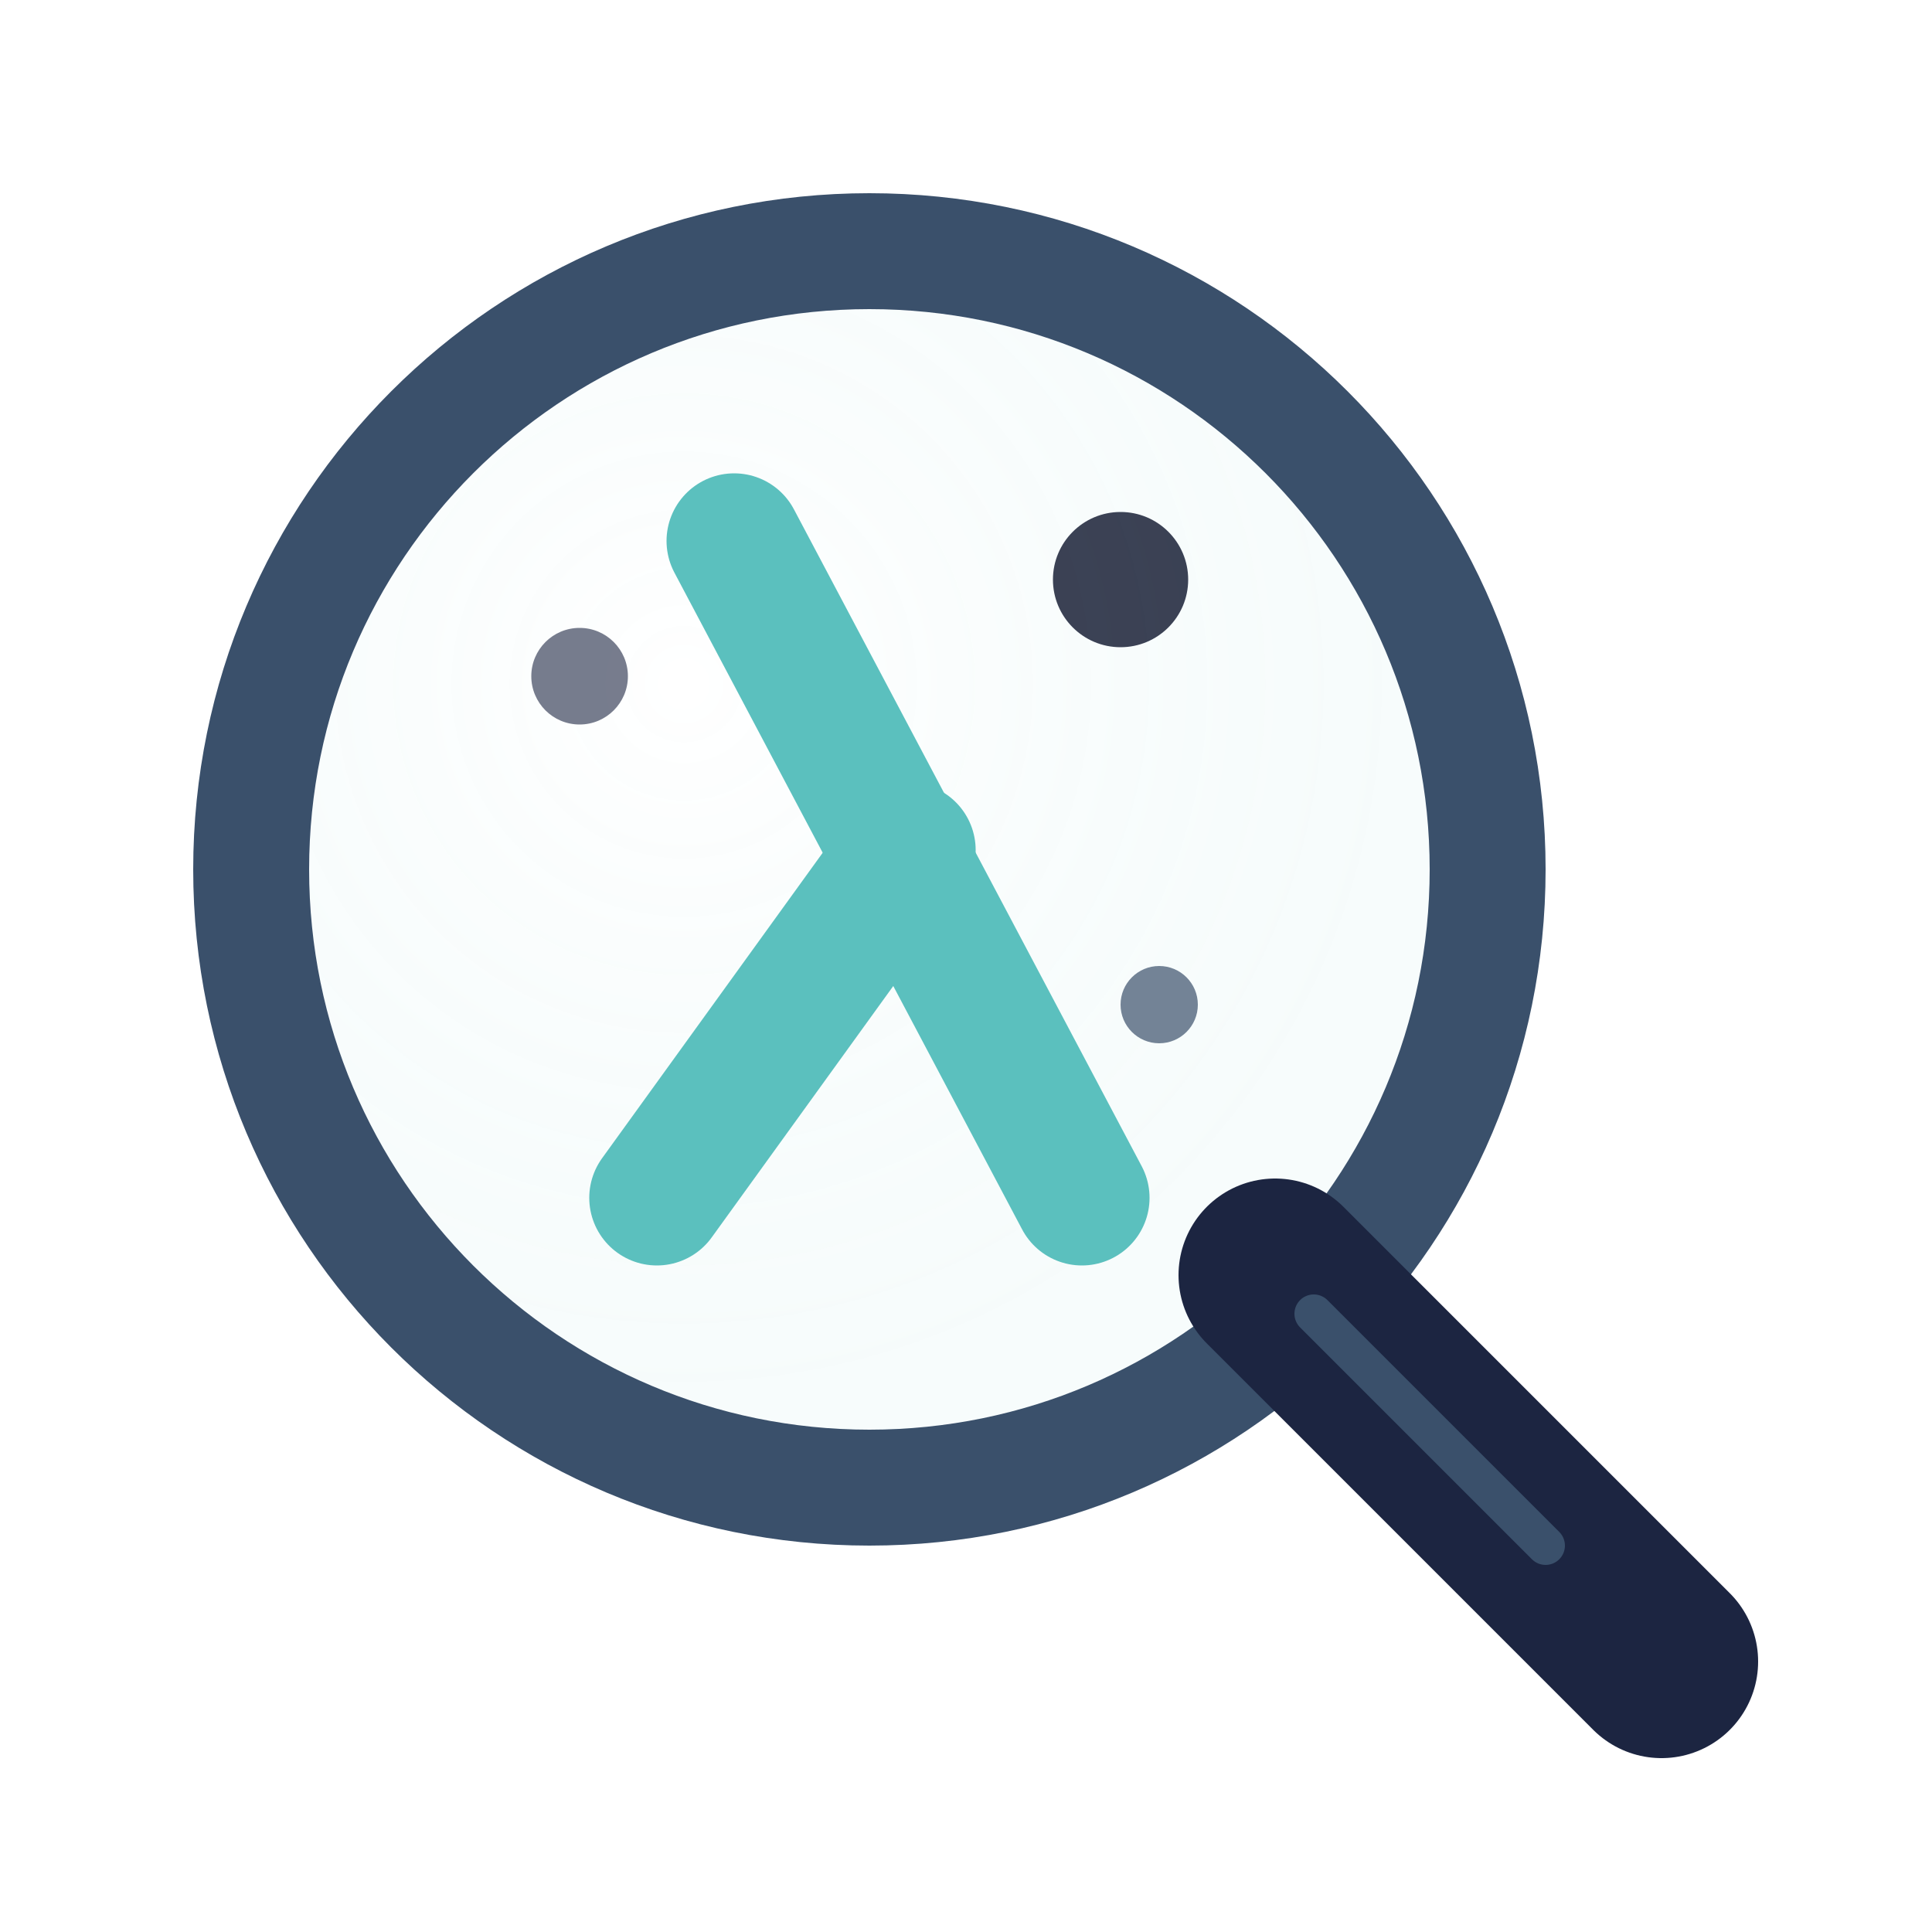
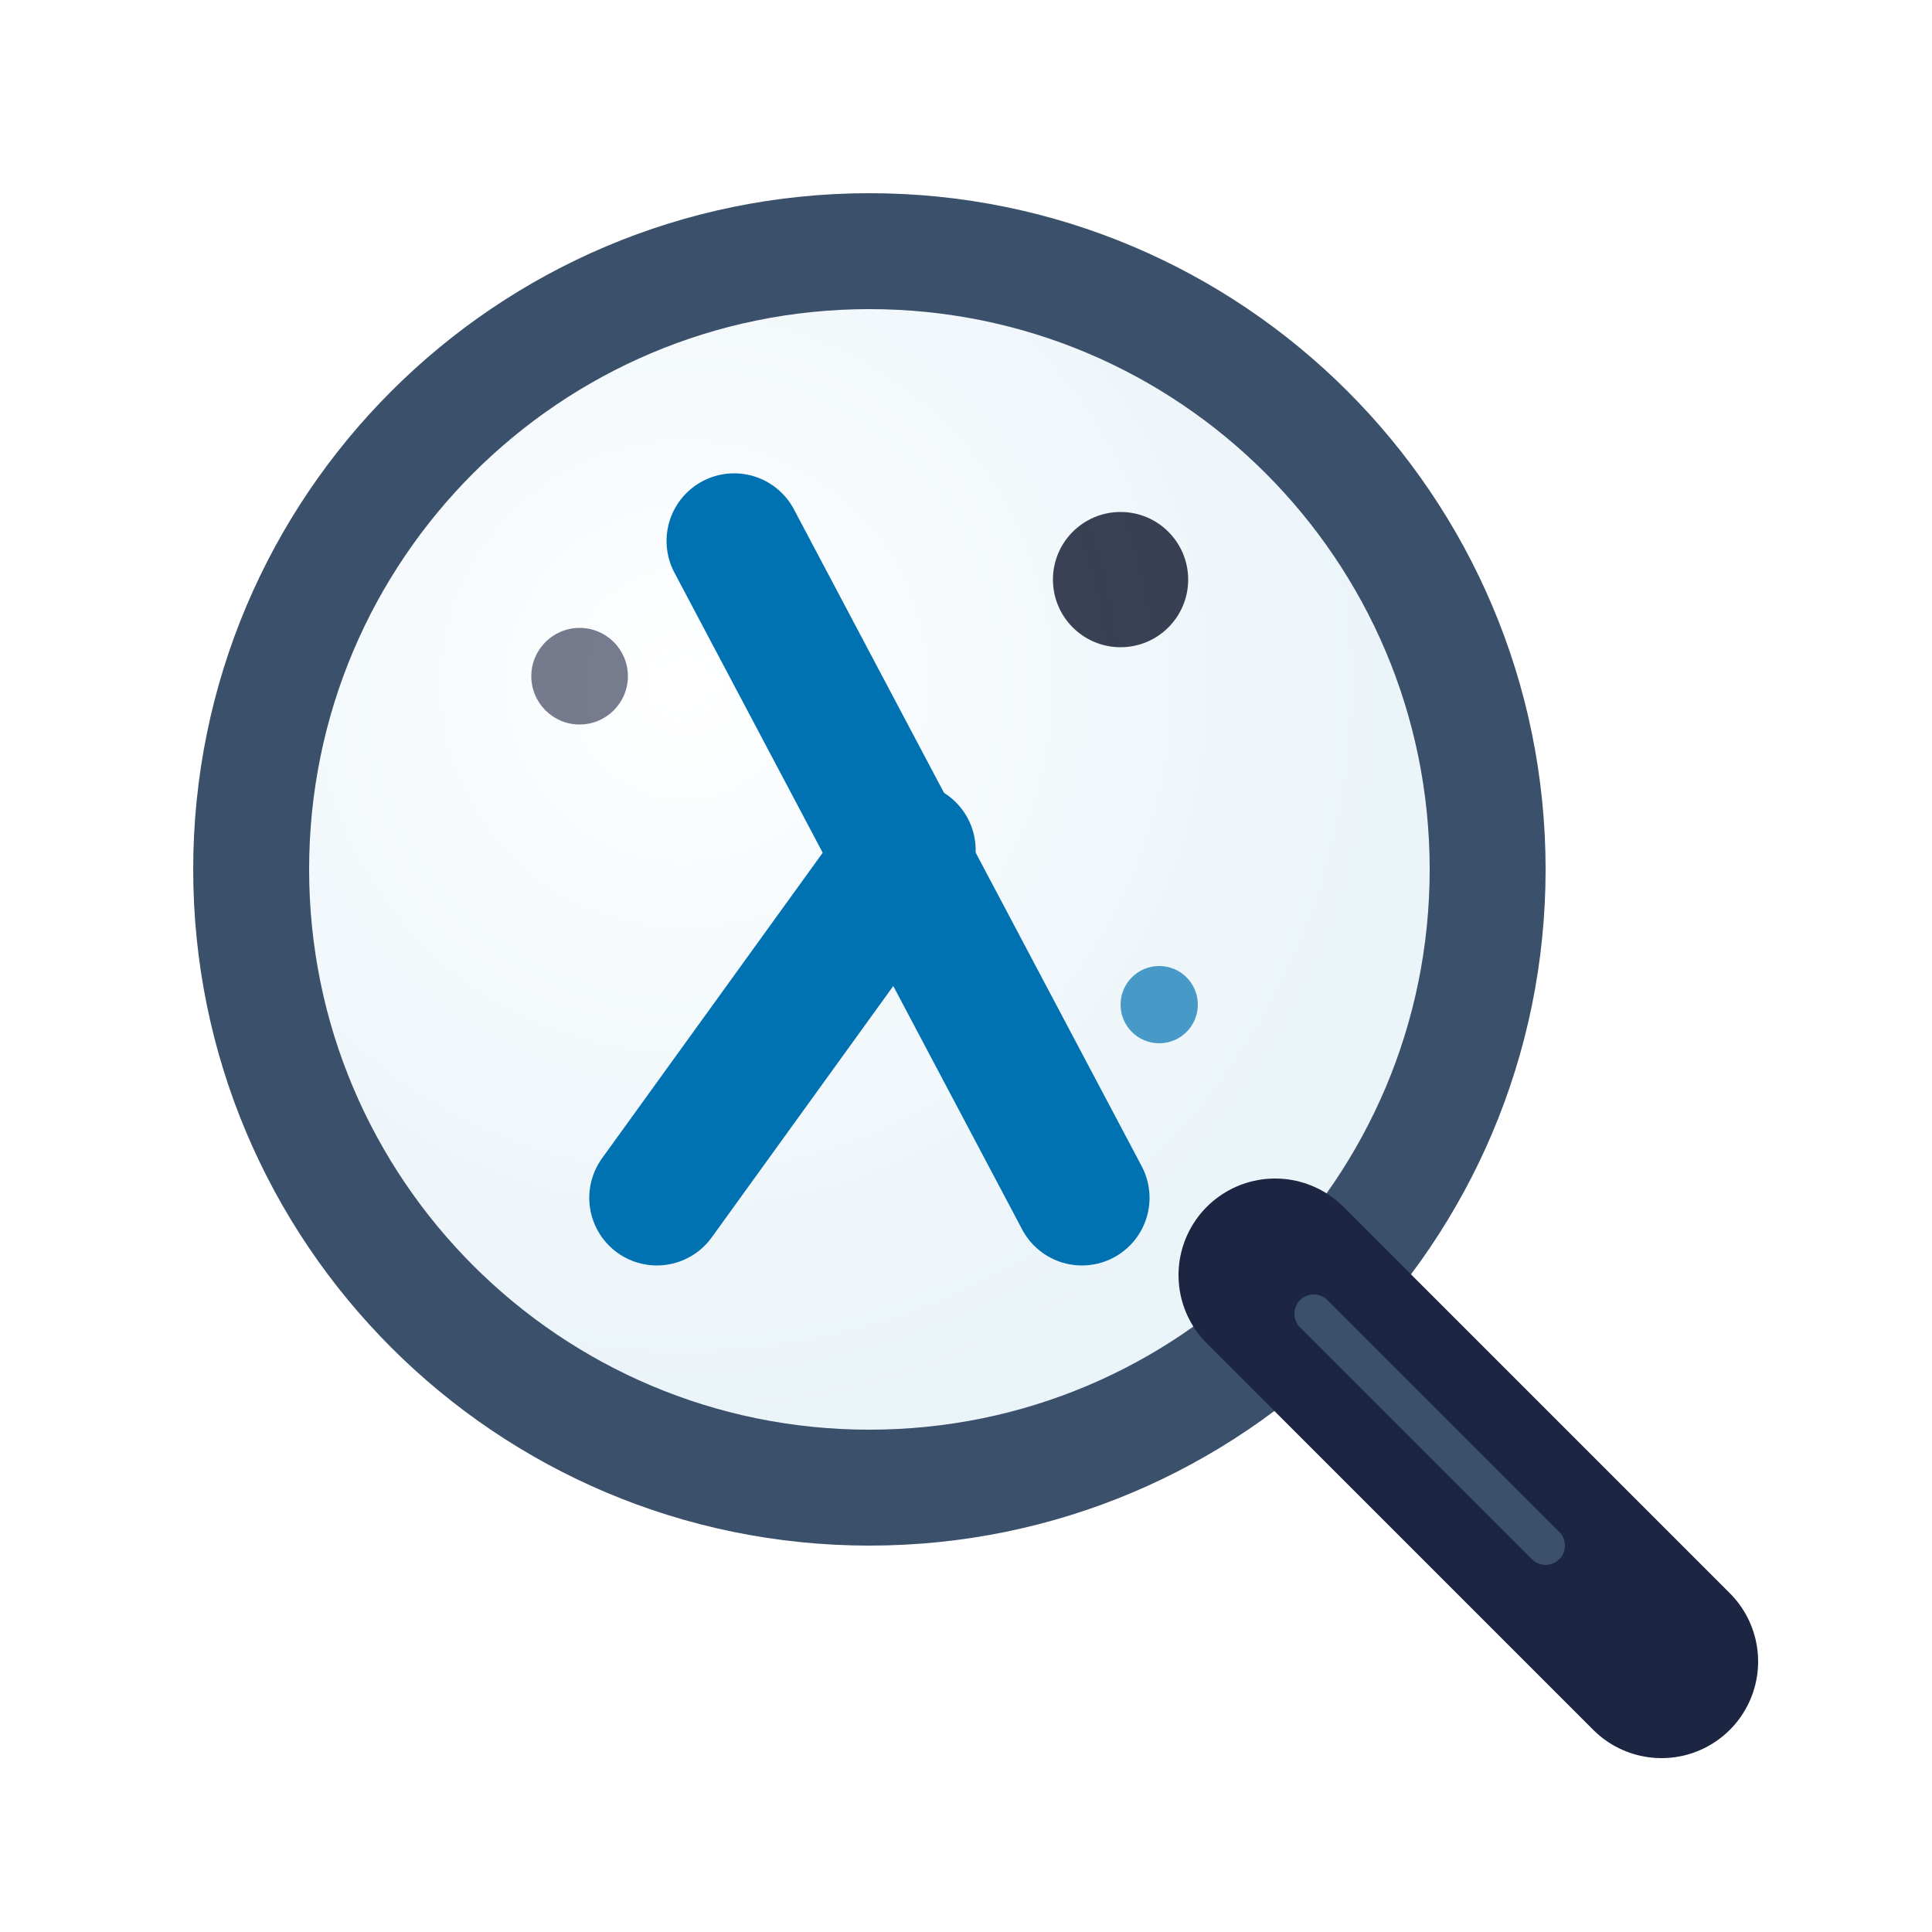
<svg xmlns="http://www.w3.org/2000/svg" viewBox="0 0 100 100" width="200" height="200">
  <defs>
    <radialGradient id="lensGlare" cx="35%" cy="35%" r="60%">
      <stop offset="0%" stop-color="#ffffff" stop-opacity="0.1" />
-       <stop offset="100%" stop-color="#5bc0be" stop-opacity="0.05" />
+       <stop offset="100%" stop-color="#0072b2" stop-opacity="0.08" />
    </radialGradient>
  </defs>
  <circle cx="45" cy="45" r="32" fill="url(#lensGlare)" />
  <circle cx="30" cy="35" r="2.5" fill="#1c2541" opacity="0.6" />
  <circle cx="58" cy="30" r="3.5" fill="#0b132b" opacity="0.8" />
-   <circle cx="60" cy="52" r="2" fill="#3a506b" opacity="0.7" />
-   <g stroke="#5bc0be" stroke-width="7" stroke-linecap="round" stroke-linejoin="round">
+   <circle cx="60" cy="52" r="2" fill="#0072b2" opacity="0.7" />
+   <g stroke="#0072b2" stroke-width="7" stroke-linecap="round" stroke-linejoin="round">
    <line x1="38" y1="28" x2="56" y2="62" />
    <line x1="47" y1="44" x2="34" y2="62" />
  </g>
  <circle cx="45" cy="45" r="32" fill="none" stroke="#3a506b" stroke-width="6" />
  <line x1="66" y1="66" x2="86" y2="86" stroke="#1c2541" stroke-width="10" stroke-linecap="round" />
  <line x1="68" y1="68" x2="80" y2="80" stroke="#3a506b" stroke-width="2" stroke-linecap="round" />
</svg>
